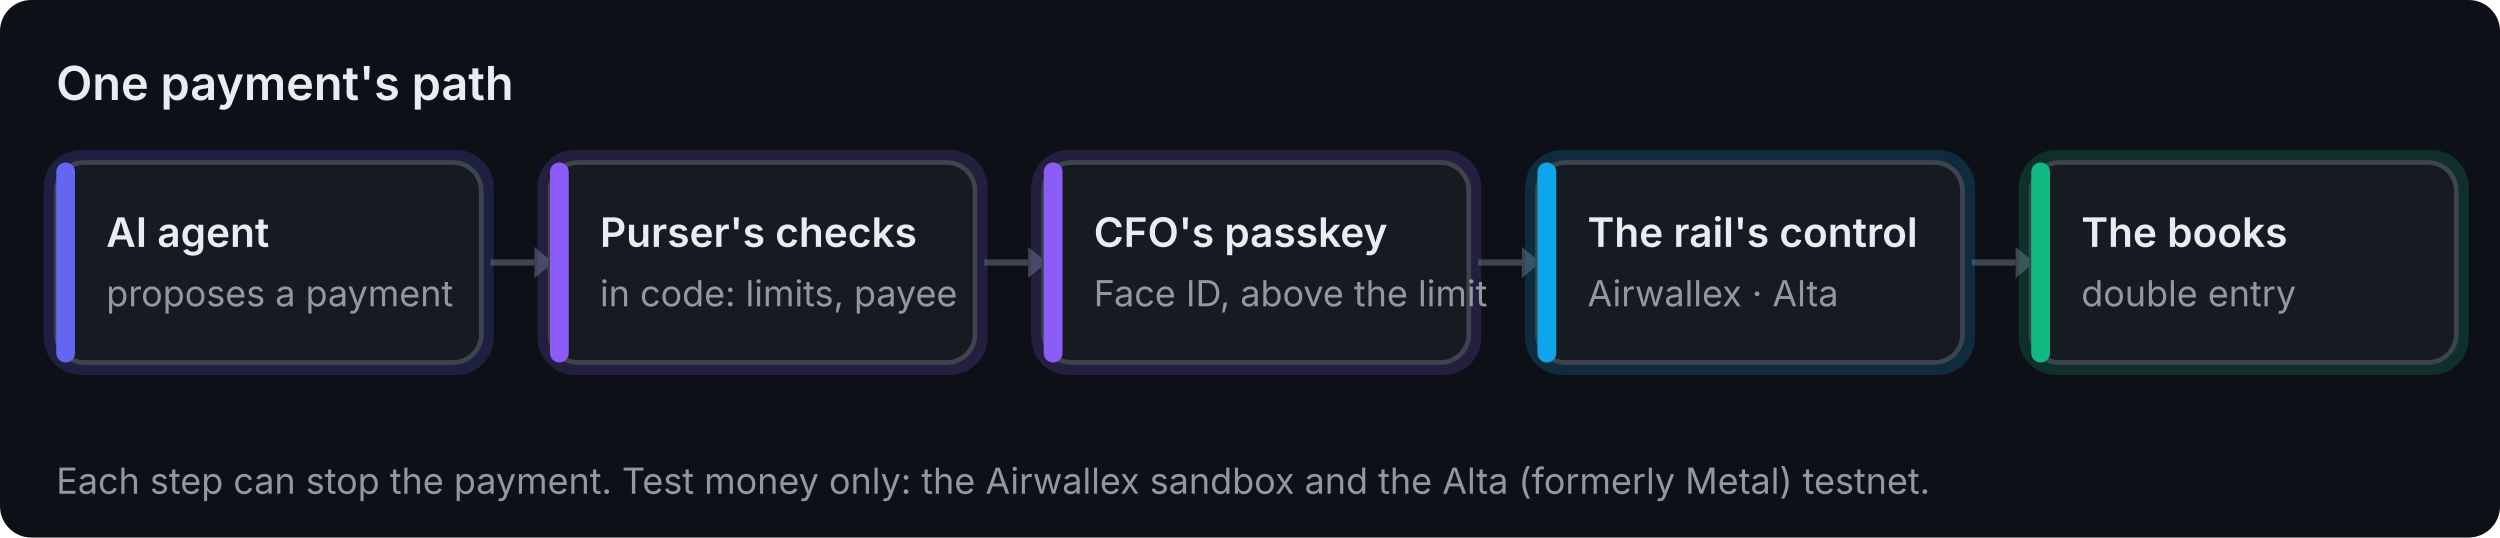
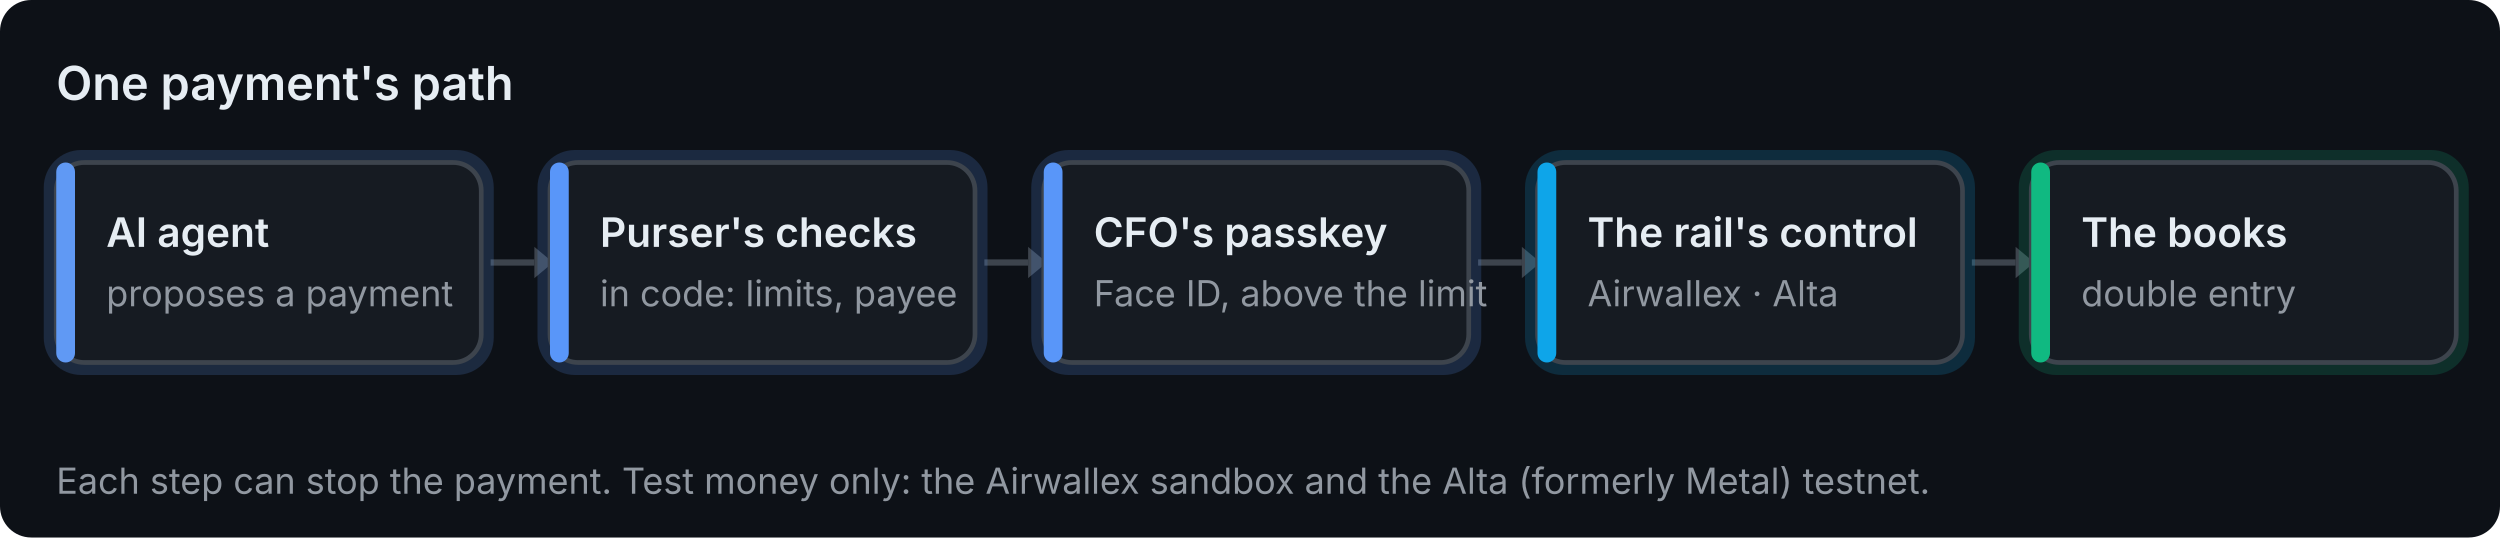
<svg xmlns="http://www.w3.org/2000/svg" width="800" height="172" viewBox="0 0 800 172" role="img" aria-label="One payment's path: an AI agent proposes; Purser's checks in code; above the limit the CFO's passkey (Face ID) signs the exact terms; the rail's own control; then the books. Test money only.">
  <style>
text{font-family:system-ui,-apple-system,"Segoe UI",sans-serif}
.bg{fill:#0d1117}.card{fill:#161b22;stroke:#3d444d}.ink{fill:#e6edf3}.muted{fill:#9198a1}.line{stroke:#3d444d;fill:none}.rose{fill:#fb7185}
.t{font-size:15px;font-weight:600}.l{font-size:13px;font-weight:600}.s{font-size:11.5px}.m{font-family:ui-monospace,SFMono-Regular,Menlo,monospace;font-size:11.5px}
.glow{opacity:.18;animation:glow 6s linear infinite}
@keyframes glow{0%{opacity:.18}4%{opacity:.95}18%{opacity:.18}100%{opacity:.18}}
.pk{opacity:0;animation:pk 6s linear infinite}
@keyframes pk{0%{opacity:1;transform:translateX(0)}80%{opacity:1;transform:translateX(632px)}90%{opacity:0;transform:translateX(632px)}100%{opacity:0}}
@media (prefers-reduced-motion: reduce){*{animation:none!important}}
</style>
  <rect class="bg" width="800" height="172" rx="10" />
  <text class="ink t" x="18" y="32">One payment's path</text>
  <path class="line" d="M157 84h14" stroke-width="2" />
  <path d="M171 79l6 5-6 5z" fill="#3d444d" />
  <path class="line" d="M315 84h14" stroke-width="2" />
  <path d="M329 79l6 5-6 5z" fill="#3d444d" />
  <path class="line" d="M473 84h14" stroke-width="2" />
  <path d="M487 79l6 5-6 5z" fill="#3d444d" />
  <path class="line" d="M631 84h14" stroke-width="2" />
  <path d="M645 79l6 5-6 5z" fill="#3d444d" />
-   <rect class="glow" style="animation-delay:0.00s" x="14" y="48" width="144" height="72" rx="12" fill="#6366f1" />
+   <rect class="glow" style="animation-delay:0.00s" x="14" y="48" width="144" height="72" rx="12" fill="#6099f4" />
  <rect class="card" x="18" y="52" width="136" height="64" rx="9" stroke-width="1.5" />
-   <rect x="18" y="52" width="6" height="64" rx="3" fill="#6366f1" />
+   <rect x="18" y="52" width="6" height="64" rx="3" fill="#6099f4" />
  <text class="ink l" x="34" y="79">AI agent</text>
  <text class="muted s" x="34" y="98">proposes a payment</text>
-   <rect class="glow" style="animation-delay:1.20s" x="172" y="48" width="144" height="72" rx="12" fill="#8b5cf6" />
+   <rect class="glow" style="animation-delay:1.20s" x="172" y="48" width="144" height="72" rx="12" fill="#5996f9" />
  <rect class="card" x="176" y="52" width="136" height="64" rx="9" stroke-width="1.5" />
-   <rect x="176" y="52" width="6" height="64" rx="3" fill="#8b5cf6" />
+   <rect x="176" y="52" width="6" height="64" rx="3" fill="#5996f9" />
  <text class="ink l" x="192" y="79">Purser's checks</text>
  <text class="muted s" x="192" y="98">in code: limits, payee</text>
-   <rect class="glow" style="animation-delay:2.40s" x="330" y="48" width="144" height="72" rx="12" fill="#8b5cf6" />
+   <rect class="glow" style="animation-delay:2.40s" x="330" y="48" width="144" height="72" rx="12" fill="#5996f9" />
  <rect class="card" x="334" y="52" width="136" height="64" rx="9" stroke-width="1.5" />
-   <rect x="334" y="52" width="6" height="64" rx="3" fill="#8b5cf6" />
+   <rect x="334" y="52" width="6" height="64" rx="3" fill="#5996f9" />
  <text class="ink l" x="350" y="79">CFO's passkey</text>
  <text class="muted s" x="350" y="98">Face ID, above the limit</text>
  <rect class="glow" style="animation-delay:3.60s" x="488" y="48" width="144" height="72" rx="12" fill="#0ea5e9" />
  <rect class="card" x="492" y="52" width="136" height="64" rx="9" stroke-width="1.5" />
  <rect x="492" y="52" width="6" height="64" rx="3" fill="#0ea5e9" />
  <text class="ink l" x="508" y="79">The rail's control</text>
  <text class="muted s" x="508" y="98">Airwallex · Alta</text>
  <rect class="glow" style="animation-delay:4.80s" x="646" y="48" width="144" height="72" rx="12" fill="#10b981" />
  <rect class="card" x="650" y="52" width="136" height="64" rx="9" stroke-width="1.5" />
  <rect x="650" y="52" width="6" height="64" rx="3" fill="#10b981" />
  <text class="ink l" x="666" y="79">The books</text>
  <text class="muted s" x="666" y="98">double entry</text>
-   <circle class="pk" cx="86" cy="130" r="5" fill="#8b5cf6" />
+   <circle class="pk" cx="86" cy="130" r="5" fill="#5996f9" />
  <text class="muted s" x="18" y="158">Each step can stop the payment. Test money only: the Airwallex sandbox and the Alta (formerly Metal) testnet.</text>
</svg>
